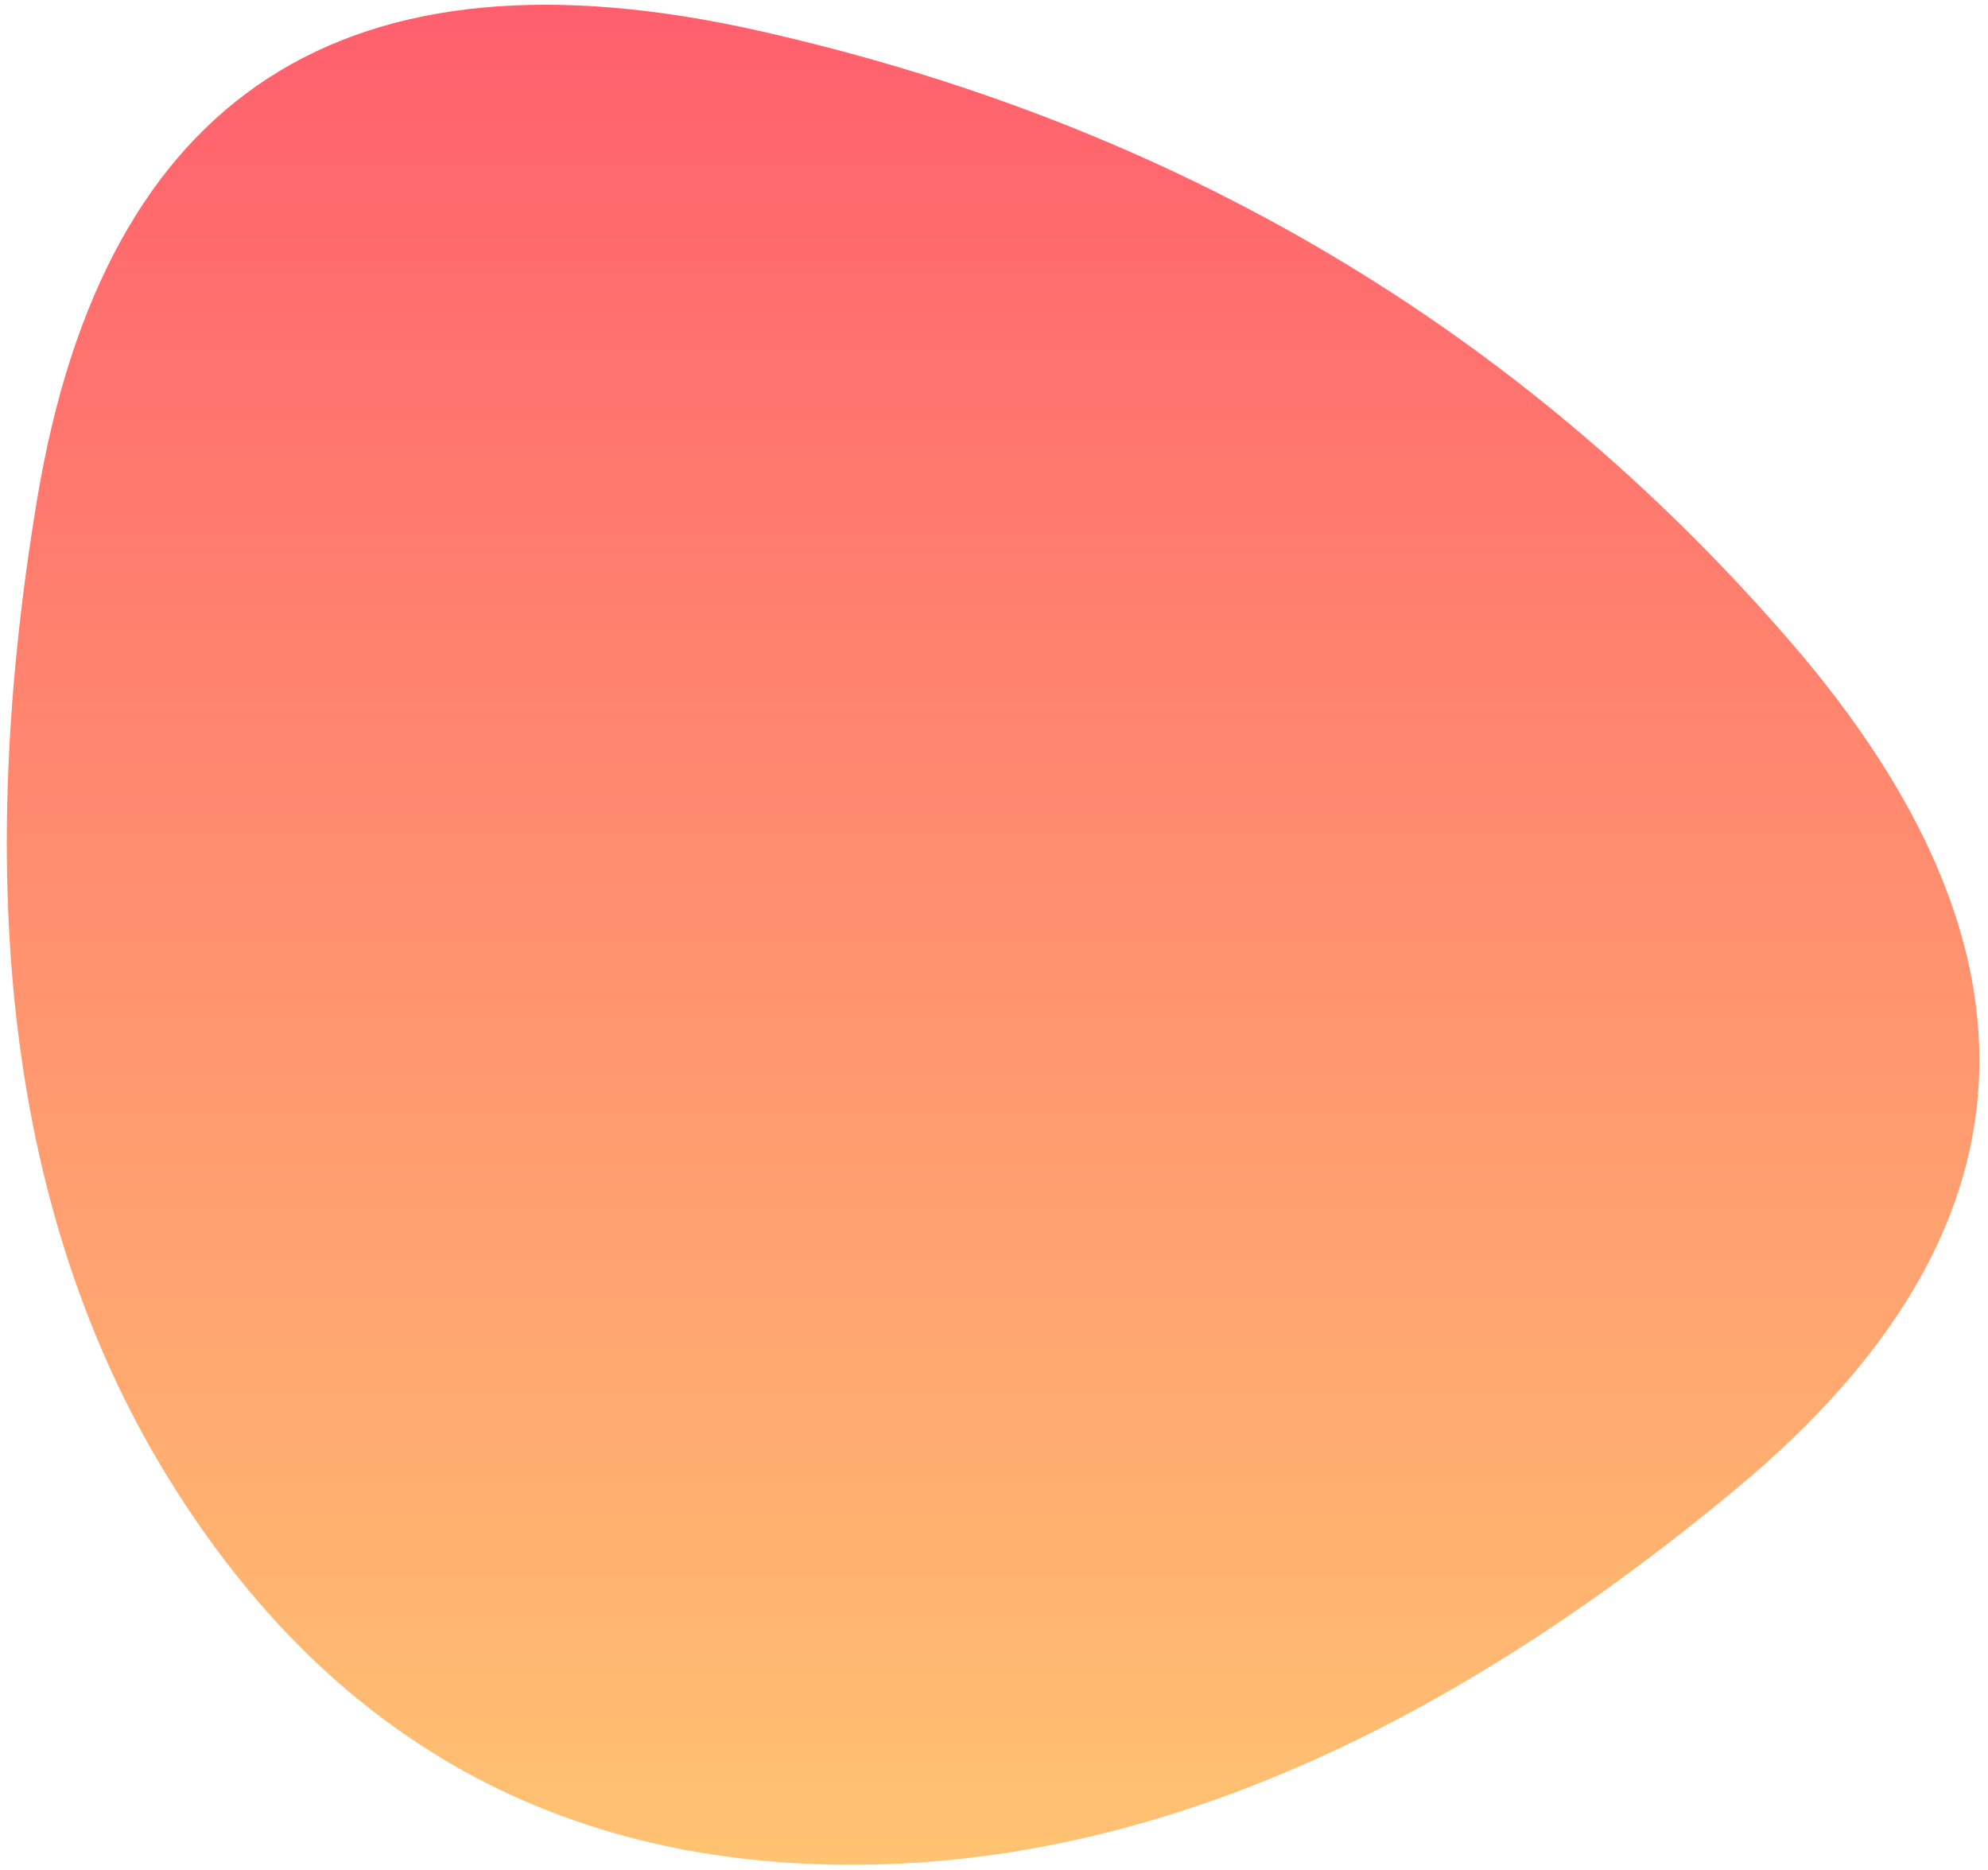
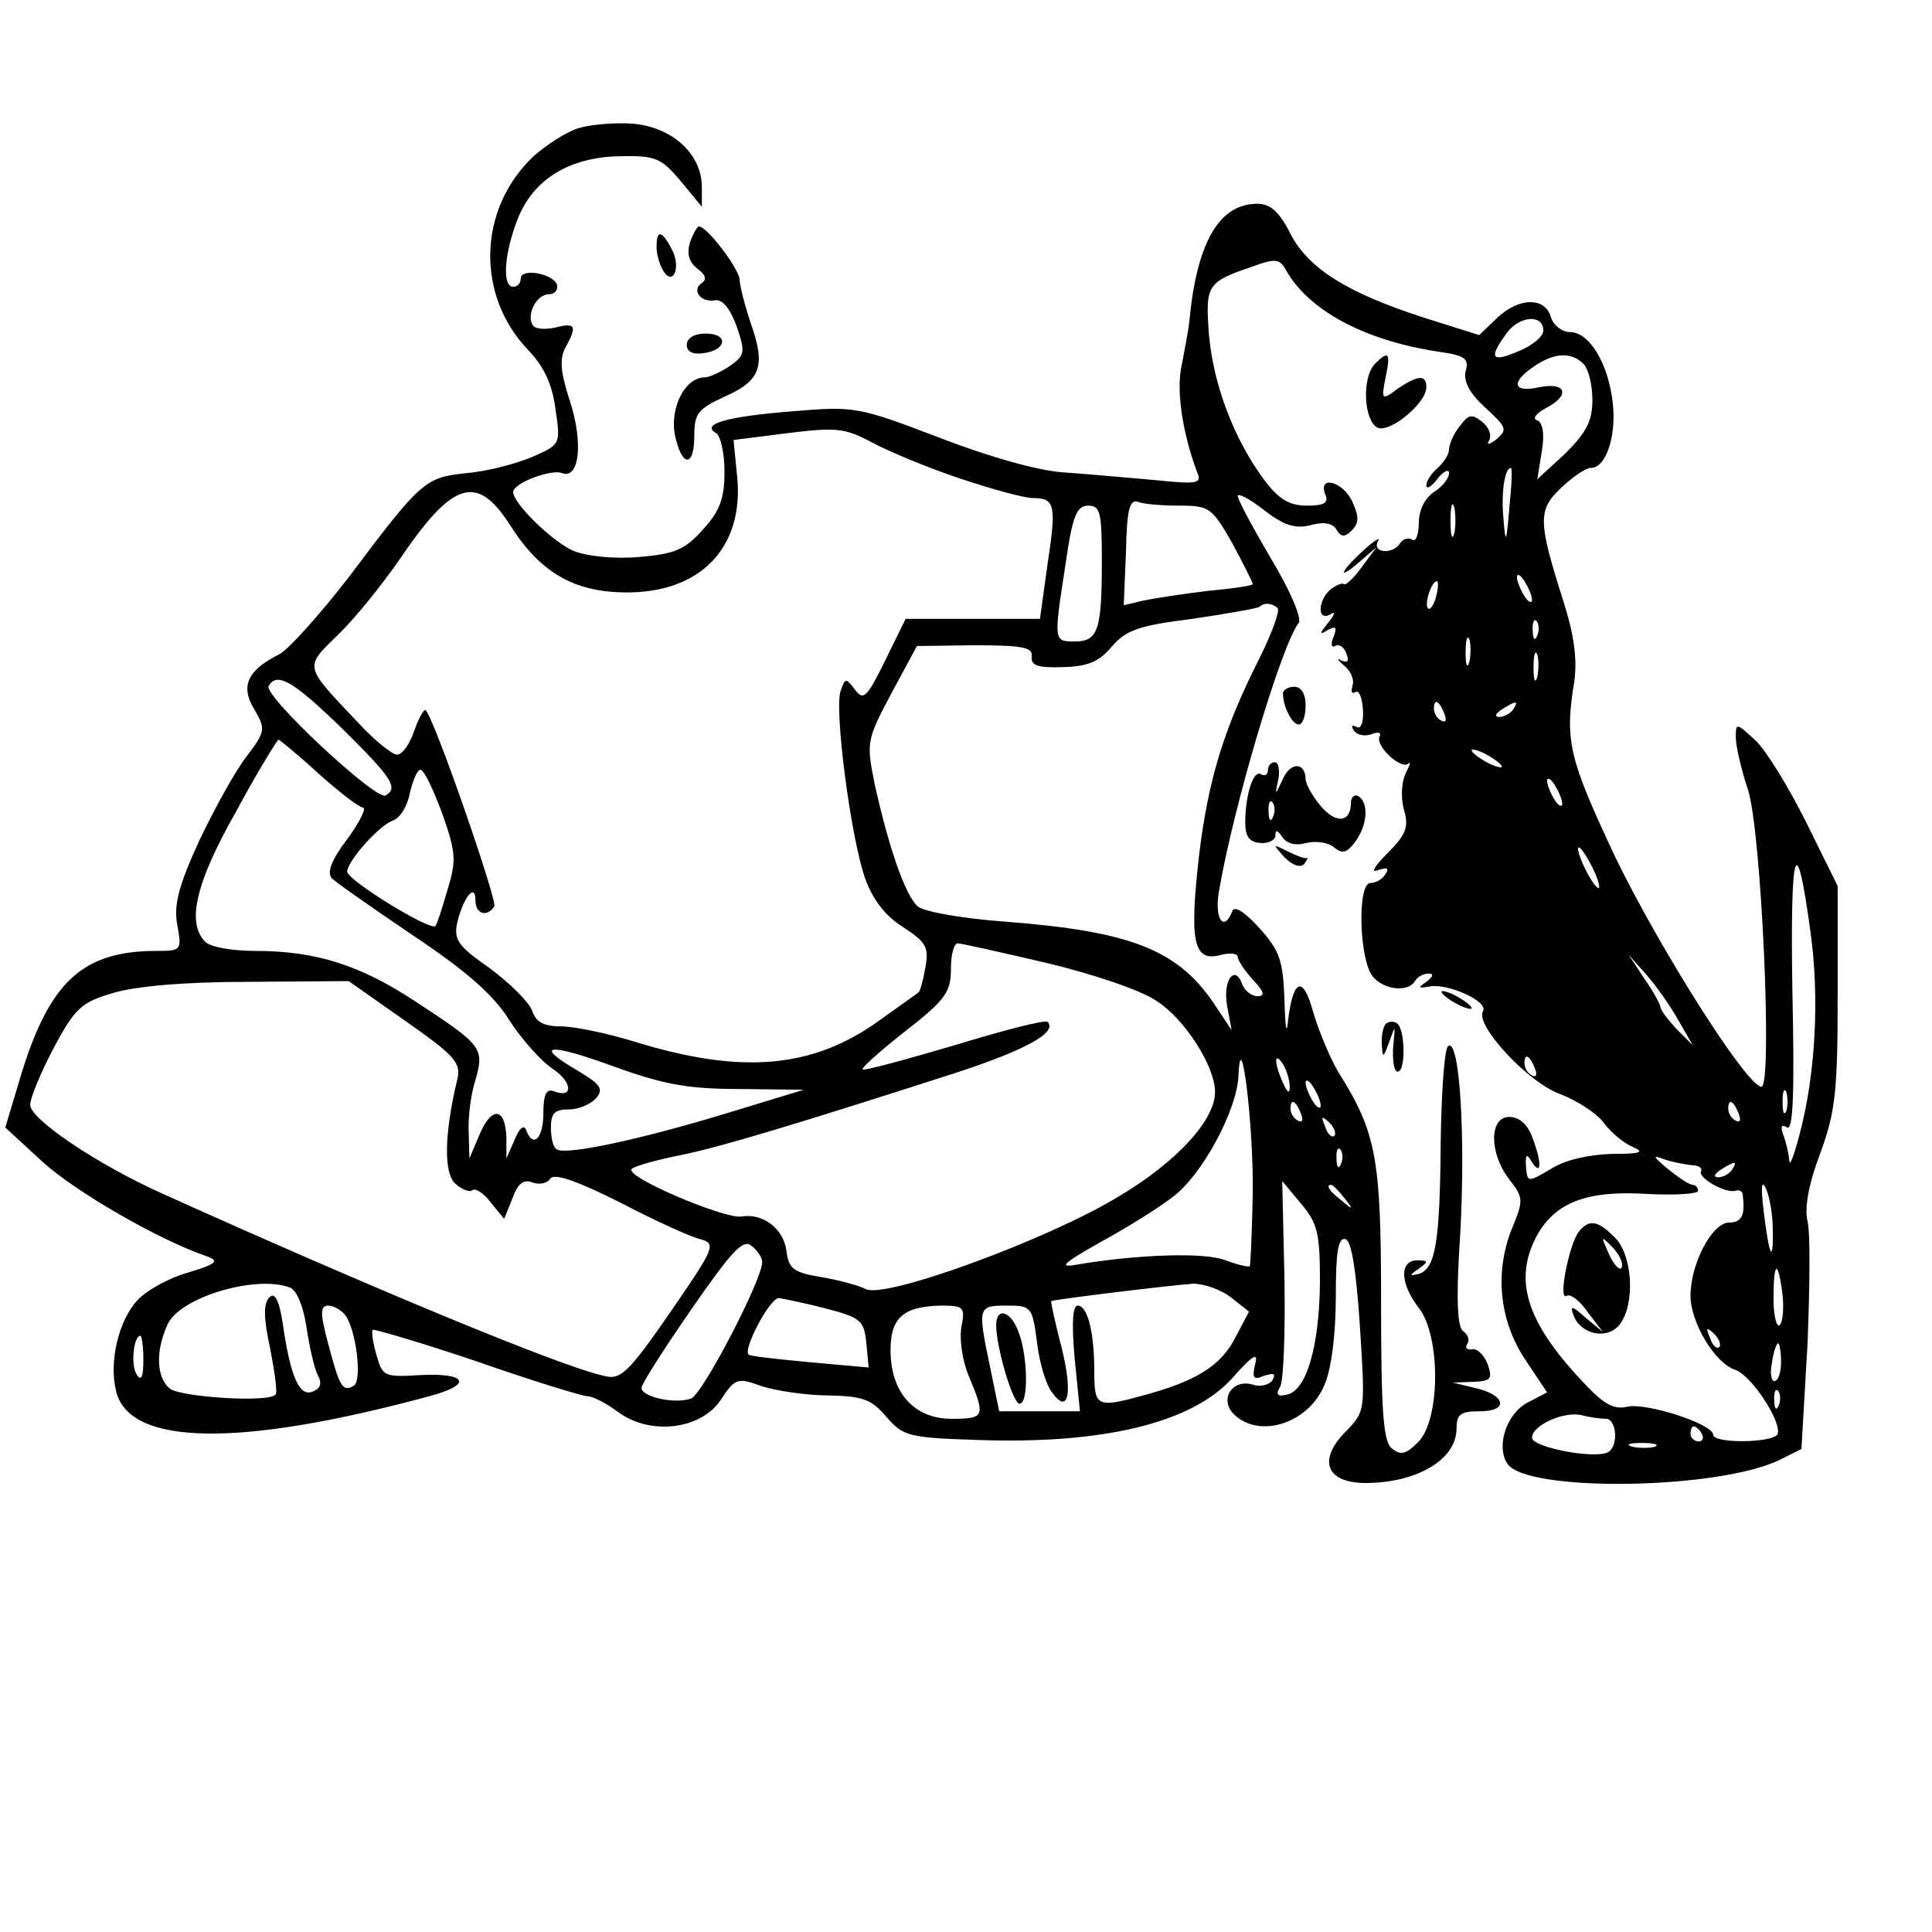
- <svg xmlns="http://www.w3.org/2000/svg" width="117" height="110" viewBox="0 0 117 110" fill="none">
-   <path d="M102.282 87.513C84.385 102.427 66.874 109.829 49.75 109.719C32.626 109.608 19.424 102.151 10.144 87.347C0.864 72.543 -1.787 53.209 2.19 29.346C6.167 5.483 20.363 -3.686 44.779 1.837C69.194 7.361 89.356 19.293 105.265 37.632C121.174 55.971 120.18 72.598 102.282 87.513Z" fill="url(#paint0_linear)" />
-   <defs>
-     <linearGradient id="paint0_linear" x1="0.4" y1="0.28" x2="0.4" y2="109.72" gradientUnits="userSpaceOnUse">
-       <stop stop-color="#FF5F6D" />
-       <stop offset="1" stop-color="#FFC371" />
-     </linearGradient>
-   </defs>
+ <svg xmlns="http://www.w3.org/2000/svg" version="1.0" width="256pt" height="256pt" viewBox="0 0 256 256" preserveAspectRatio="xMidYMid meet">
+   <g transform="translate(0,256) scale(0.1,-0.1)" fill="#000000" stroke="none">
+     <path d="M766 2390 c-16 -5 -42 -22 -59 -37 -74 -70 -77 -185 -6 -258 20 -21 31 -45 35 -77 7 -47 7 -47 -32 -64 -22 -9 -60 -19 -87 -21 -54 -6 -59 -10 -155 -138 -38 -49 -79 -95 -92 -102 -42 -21 -52 -42 -33 -73 15 -26 15 -29 -10 -62 -15 -19 -43 -70 -63 -112 -28 -61 -34 -86 -29 -112 6 -33 5 -34 -27 -34 -98 0 -142 -40 -180 -164 l-21 -70 50 -46 c43 -39 153 -103 218 -125 16 -6 11 -10 -25 -21 -26 -7 -56 -24 -68 -37 -25 -27 -38 -82 -28 -121 18 -72 164 -74 415 -6 57 15 51 31 -11 28 -49 -3 -51 -2 -59 26 -5 17 -7 32 -5 34 2 1 64 -17 138 -42 74 -26 140 -46 146 -46 7 0 25 -9 41 -21 42 -31 109 -24 136 16 19 29 22 30 55 18 19 -6 59 -12 88 -12 45 -1 57 -5 77 -29 22 -25 29 -27 119 -30 166 -6 284 22 338 81 28 32 36 36 31 19 -4 -18 -2 -21 12 -15 13 4 16 3 11 -6 -4 -6 -16 -9 -25 -6 -28 9 -46 -19 -26 -39 34 -33 99 -12 120 39 9 20 15 67 15 116 0 60 3 80 13 77 8 -3 14 -41 19 -116 7 -110 7 -112 -17 -137 -41 -40 -28 -72 30 -70 67 2 115 33 115 72 0 19 5 23 31 23 39 0 34 22 -7 31 l-29 7 27 1 c24 1 26 4 19 24 -5 12 -14 21 -21 19 -6 -1 -9 2 -6 7 4 5 1 13 -5 17 -8 5 -10 42 -4 131 7 130 -1 257 -16 247 -5 -3 -9 -60 -10 -127 -1 -134 -7 -168 -29 -175 -13 -3 -13 -2 0 7 13 9 13 11 -2 11 -24 0 -23 -31 2 -63 29 -37 29 -148 -1 -178 -16 -16 -23 -18 -35 -8 -11 9 -14 48 -14 193 0 192 -6 225 -57 306 -11 19 -26 55 -33 79 -13 48 -26 45 -33 -9 -2 -23 -4 -15 -5 25 -2 52 -6 65 -33 95 -20 22 -33 30 -36 23 -11 -29 -24 -11 -18 25 19 112 82 325 106 357 4 6 -12 44 -37 85 -24 41 -44 78 -44 83 0 4 16 -4 35 -19 26 -20 41 -25 61 -20 18 5 30 3 35 -6 6 -10 11 -10 20 -1 10 10 10 18 1 38 -12 27 -46 36 -36 10 5 -11 -1 -15 -24 -15 -23 0 -37 8 -56 33 -40 53 -68 126 -74 193 -5 67 -3 70 58 91 30 11 36 10 44 -5 30 -53 103 -93 202 -108 35 -5 41 -9 36 -26 -3 -13 5 -29 26 -48 28 -26 30 -29 15 -42 -9 -7 -14 -8 -10 -2 4 7 0 18 -9 25 -14 11 -18 10 -30 -6 -8 -10 -14 -24 -14 -31 0 -6 -7 -17 -15 -24 -8 -7 -15 -17 -15 -23 0 -6 7 -2 15 9 8 10 15 13 15 7 0 -7 -9 -18 -20 -25 -12 -8 -20 -24 -20 -41 0 -15 -4 -26 -9 -22 -5 3 -12 1 -16 -5 -9 -15 -38 -13 -29 3 4 6 -5 1 -19 -12 -32 -29 -36 -42 -5 -15 l22 19 -20 -27 c-10 -14 -21 -24 -23 -22 -2 2 -10 -1 -18 -7 -17 -15 -18 -43 0 -33 7 5 6 0 -3 -11 -12 -15 -12 -17 -1 -10 11 6 13 4 8 -9 -4 -9 -3 -15 2 -12 5 3 12 -1 15 -10 4 -10 2 -13 -7 -9 -6 4 -5 1 4 -7 9 -7 14 -19 11 -27 -2 -8 -1 -11 4 -8 5 3 9 -8 10 -24 1 -17 -3 -26 -9 -22 -6 3 -7 1 -3 -5 4 -6 14 -8 23 -5 9 4 14 2 11 -3 -6 -12 28 -44 38 -36 4 4 2 -2 -3 -12 -6 -12 -7 -31 -3 -48 7 -23 4 -33 -21 -58 -18 -18 -23 -27 -13 -23 12 4 15 3 10 -5 -4 -7 -13 -12 -20 -12 -18 0 -15 -102 3 -124 15 -18 47 -21 56 -6 3 6 12 10 18 10 7 0 6 -4 -3 -11 -12 -8 -11 -9 5 -6 24 4 78 -20 70 -33 -11 -18 60 -95 103 -110 23 -9 49 -26 58 -39 9 -12 26 -26 38 -31 16 -7 9 -9 -29 -9 -30 -1 -62 -8 -80 -20 -31 -18 -31 -18 -33 3 -1 17 1 18 8 6 13 -20 13 1 0 34 -6 16 -17 26 -30 26 -27 0 -27 -48 0 -83 18 -23 19 -27 5 -61 -25 -59 -19 -124 15 -176 l30 -45 -25 -13 c-28 -14 -43 -57 -28 -81 24 -39 282 -35 362 5 l28 14 8 138 c3 75 4 149 0 164 -4 17 1 48 17 90 20 55 23 81 23 209 l0 145 -42 85 c-23 46 -53 95 -67 108 -25 23 -26 24 -26 4 0 -11 7 -42 16 -69 18 -54 33 -394 18 -394 -20 1 -136 185 -194 305 -61 130 -67 153 -54 232 4 29 0 61 -14 105 -34 107 -35 122 -3 152 15 14 32 26 39 26 20 0 34 42 29 86 -6 53 -31 94 -57 94 -10 0 -22 9 -25 20 -8 27 -43 26 -72 -2 l-23 -22 -73 23 c-102 33 -153 65 -177 111 -15 30 -27 40 -44 40 -50 0 -80 -50 -90 -155 -1 -11 -6 -37 -10 -58 -8 -34 1 -91 20 -142 7 -16 2 -17 -57 -11 -35 3 -89 8 -119 10 -33 2 -98 20 -165 46 -108 41 -112 42 -195 35 -88 -7 -122 -17 -101 -29 6 -4 11 -27 11 -51 0 -35 -6 -52 -28 -76 -24 -27 -37 -33 -85 -37 -34 -3 -69 1 -87 8 -28 12 -80 63 -80 78 0 12 51 31 65 25 23 -8 28 41 10 96 -12 37 -14 55 -6 70 16 29 14 34 -13 27 -14 -3 -27 -2 -30 3 -9 14 5 41 21 41 8 0 13 6 11 13 -6 15 -48 22 -48 8 0 -6 -4 -11 -10 -11 -15 0 -12 44 6 90 21 53 69 82 136 83 46 1 54 -2 80 -33 l28 -34 0 26 c0 44 -39 79 -90 84 -25 2 -58 -1 -74 -6z m1279 -268 c0 -8 -15 -20 -32 -27 -37 -16 -41 -10 -17 23 17 24 49 26 49 4z m53 -44 c7 -7 12 -28 12 -48 0 -28 -8 -43 -36 -71 l-37 -34 6 37 c4 24 1 38 -6 41 -7 2 -2 9 11 16 33 17 28 35 -8 28 -35 -8 -39 6 -8 27 27 19 50 20 66 4z m-826 -152 c42 -14 85 -26 97 -26 29 0 31 -9 19 -88 l-10 -72 -89 0 -89 0 -27 -55 c-24 -49 -29 -54 -40 -39 -12 16 -13 16 -19 -1 -9 -23 13 -193 32 -248 10 -28 26 -50 50 -65 32 -21 35 -27 30 -55 -3 -17 -7 -31 -9 -32 -1 -1 -25 -18 -53 -38 -88 -63 -182 -71 -324 -27 -36 11 -79 20 -97 20 -23 0 -33 6 -38 21 -4 11 -29 36 -56 56 -43 30 -48 38 -43 61 8 33 24 53 24 29 0 -18 15 -23 25 -8 4 8 -79 248 -91 260 -2 2 -9 -10 -15 -27 -6 -18 -16 -32 -23 -32 -6 0 -30 19 -52 43 -72 76 -71 72 -26 116 22 21 58 66 81 99 71 105 103 115 147 46 40 -63 85 -89 155 -89 97 0 154 59 146 151 l-5 51 71 9 c65 8 76 7 112 -12 22 -12 75 -34 117 -48z m728 -38 c-4 -49 -5 -50 -8 -14 -3 34 2 66 10 66 2 0 1 -24 -2 -52z m-437 2 c40 0 43 -3 70 -50 15 -28 27 -52 27 -54 0 -2 -27 -6 -60 -9 -33 -4 -72 -10 -86 -13 l-25 -6 3 71 c1 56 5 70 16 66 7 -3 32 -5 55 -5z m364 -37 c-3 -10 -5 -2 -5 17 0 19 2 27 5 18 2 -10 2 -26 0 -35z m-467 -37 c0 -91 -5 -106 -36 -106 -28 0 -28 0 -12 103 9 64 15 77 30 77 16 0 18 -9 18 -74z m570 -51 c0 -5 -5 -3 -10 5 -5 8 -10 20 -10 25 0 6 5 3 10 -5 5 -8 10 -19 10 -25z m-127 5 c-3 -12 -8 -19 -11 -16 -5 6 5 36 12 36 2 0 2 -9 -1 -20z m-210 -16 c3 -4 -8 -34 -25 -68 -46 -91 -67 -159 -79 -258 -13 -113 -8 -142 26 -134 14 4 25 3 25 -2 0 -4 9 -18 20 -30 15 -16 17 -22 6 -22 -7 0 -17 7 -20 16 -10 27 -26 5 -20 -29 l6 -32 -20 30 c-49 76 -111 101 -283 114 -54 4 -105 13 -113 20 -16 14 -38 76 -57 162 -11 55 -11 58 22 120 l34 63 77 1 c64 0 77 -3 75 -15 -1 -12 8 -15 41 -14 34 1 48 7 65 27 19 22 35 28 107 37 47 7 87 14 89 16 6 6 17 5 24 -2z m344 -36 c-3 -8 -6 -5 -6 6 -1 11 2 17 5 13 3 -3 4 -12 1 -19z m-90 -35 c-3 -10 -5 -4 -5 12 0 17 2 24 5 18 2 -7 2 -21 0 -30z m90 -20 c-3 -10 -5 -4 -5 12 0 17 2 24 5 18 2 -7 2 -21 0 -30z m-1584 -68 c67 -66 75 -79 58 -89 -12 -8 -163 133 -155 145 11 19 32 7 97 -56z m1461 19 c3 -8 2 -12 -4 -9 -6 3 -10 10 -10 16 0 14 7 11 14 -7z m91 6 c-3 -5 -12 -10 -18 -10 -7 0 -6 4 3 10 19 12 23 12 15 0z m-1583 -85 c28 -25 54 -45 59 -45 5 0 -4 -19 -21 -42 -22 -29 -27 -45 -20 -52 6 -6 55 -40 108 -76 69 -46 106 -78 127 -112 16 -25 42 -54 57 -64 27 -18 28 -40 2 -30 -10 4 -14 -4 -14 -29 0 -34 -14 -47 -23 -22 -3 7 -9 2 -15 -13 l-11 -25 0 27 c-1 40 -19 43 -35 6 l-14 -33 -1 35 c-1 19 3 51 9 69 12 42 9 46 -78 103 -74 49 -133 68 -214 68 -30 0 -59 5 -66 12 -25 25 -13 78 41 173 28 52 54 94 56 95 1 0 26 -20 53 -45z m1568 9 c0 -2 -9 0 -20 6 -11 6 -20 13 -20 16 0 2 9 0 20 -6 11 -6 20 -13 20 -16z m-1404 -62 c18 -51 19 -62 7 -101 -7 -24 -14 -46 -16 -48 -7 -7 -117 61 -117 72 1 15 42 61 61 68 9 3 19 19 22 36 4 17 10 31 14 31 5 0 17 -26 29 -58z m1484 13 c0 -5 -5 -3 -10 5 -5 8 -10 20 -10 25 0 6 5 3 10 -5 5 -8 10 -19 10 -25z m49 -110 c0 -5 -6 1 -14 15 -8 14 -14 30 -14 35 0 6 6 -1 14 -15 8 -14 14 -29 14 -35z m280 -60 c12 -86 7 -189 -15 -270 -7 -27 -13 -42 -13 -33 -1 9 -4 24 -8 34 -4 11 -3 15 5 10 8 -4 10 46 7 181 -3 192 5 218 24 78z m-1012 -41 c59 -14 125 -36 145 -50 38 -24 78 -87 78 -121 0 -37 -50 -92 -127 -138 -95 -58 -312 -137 -336 -123 -10 5 -36 12 -60 16 -36 6 -42 11 -45 35 -4 29 -31 50 -60 45 -23 -3 -155 53 -145 63 4 4 33 12 63 18 55 11 160 43 362 108 96 31 140 55 126 69 -3 3 -58 -11 -123 -31 -65 -19 -119 -34 -122 -32 -2 2 24 25 57 51 53 41 60 52 60 82 0 19 4 34 9 34 5 0 58 -12 118 -26z m837 -76 l19 -33 -22 22 c-11 12 -21 25 -21 29 0 3 -9 20 -21 37 l-21 32 24 -27 c13 -15 32 -42 42 -60z m-1688 0 c67 -47 75 -56 70 -78 -18 -75 -18 -126 -2 -139 9 -8 19 -11 22 -8 4 3 15 -4 24 -16 l18 -22 11 27 c7 20 15 26 27 21 9 -3 19 -1 23 5 5 8 34 -2 92 -31 46 -24 94 -46 107 -49 21 -6 20 -10 -40 -97 -56 -81 -66 -90 -88 -84 -59 13 -311 118 -584 241 -87 39 -176 99 -176 118 0 9 14 43 31 75 28 53 37 61 78 73 29 9 94 15 179 15 l134 1 74 -52z m444 -91 l85 -1 -105 -32 c-112 -34 -210 -55 -222 -47 -5 2 -8 15 -8 29 0 19 5 24 24 24 13 0 29 7 36 15 10 12 6 18 -24 36 -60 35 -41 38 47 6 66 -24 99 -30 167 -30z m680 -137 c-1 -52 -3 -96 -4 -98 -2 -1 -16 2 -32 8 -27 11 -117 8 -199 -6 -23 -4 -15 3 33 30 35 19 78 46 96 60 39 29 85 115 87 160 3 75 20 -64 19 -154z m49 140 c0 -10 -3 -8 -9 5 -12 27 -12 43 0 25 5 -8 9 -22 9 -30z m325 24 c3 -8 2 -12 -4 -9 -6 3 -10 10 -10 16 0 14 7 11 14 -7z m-284 -49 c0 -5 -5 -3 -10 5 -5 8 -10 20 -10 25 0 6 5 3 10 -5 5 -8 10 -19 10 -25z m617 -7 c-3 -7 -5 -2 -5 12 0 14 2 19 5 13 2 -7 2 -19 0 -25z m-643 -4 c3 -8 2 -12 -4 -9 -6 3 -10 10 -10 16 0 14 7 11 14 -7z m580 0 c3 -8 2 -12 -4 -9 -6 3 -10 10 -10 16 0 14 7 11 14 -7z m-536 -29 c-3 -3 -9 2 -12 12 -6 14 -5 15 5 6 7 -7 10 -15 7 -18z m9 -37 c-3 -8 -6 -5 -6 6 -1 11 2 17 5 13 3 -3 4 -12 1 -19z m465 -2 c9 0 14 -4 12 -8 -5 -8 31 -29 45 -26 5 2 9 0 10 -4 4 -28 -1 -38 -18 -38 -22 0 -51 -54 -51 -97 0 -35 32 -89 59 -98 22 -7 64 -72 56 -86 -8 -11 -85 -12 -85 0 0 14 -89 43 -114 37 -17 -4 -30 3 -53 27 -79 82 -98 138 -68 197 24 46 66 63 147 58 37 -2 68 0 68 4 0 4 -3 8 -7 8 -5 0 -19 10 -33 21 -20 17 -21 19 -5 13 11 -4 28 -7 37 -8z m53 -6 c-3 -5 -12 -10 -18 -10 -7 0 -6 4 3 10 19 12 23 12 15 0z m54 -79 c1 -48 -5 -35 -12 24 -4 32 -3 43 3 30 5 -11 9 -35 9 -54z m-600 -71 c-1 -85 -18 -143 -44 -148 -12 -3 -15 0 -9 10 5 7 7 72 6 143 l-3 130 25 -30 c22 -26 25 -39 25 -105z m32 113 c13 -16 12 -17 -3 -4 -17 13 -22 21 -14 21 2 0 10 -8 17 -17z m-771 -85 c0 -24 -79 -175 -94 -181 -21 -8 -66 2 -66 14 0 5 30 52 66 104 54 78 69 94 80 84 8 -6 14 -16 14 -21z m1352 -44 c2 -19 0 -37 -4 -40 -4 -3 -8 13 -8 35 0 51 6 53 12 5z m-1978 10 c9 -3 18 -25 22 -52 4 -26 10 -54 15 -64 6 -11 4 -18 -7 -22 -17 -7 -29 19 -39 88 -5 34 -11 44 -18 37 -8 -8 -8 -27 1 -68 6 -31 10 -59 7 -61 -10 -11 -126 -3 -140 8 -18 15 -19 50 -3 85 16 36 117 66 162 49z m1247 -13 l24 -19 -19 -36 c-19 -36 -51 -56 -121 -75 -62 -17 -65 -15 -65 32 0 52 -9 87 -22 87 -7 0 -8 -25 -4 -70 l7 -70 -53 0 -54 0 -12 58 c-17 81 -16 82 22 82 32 0 34 -1 40 -48 3 -27 12 -57 20 -67 22 -31 28 0 12 62 -8 31 -14 58 -13 59 3 2 157 21 188 23 15 0 37 -8 50 -18z m-536 -15 c46 -12 50 -16 53 -46 l3 -32 -78 7 c-43 4 -79 8 -81 10 -8 7 28 75 40 75 7 -1 36 -7 63 -14z m-638 -8 c15 -19 23 -87 12 -94 -15 -9 -19 -2 -34 55 -11 41 -11 51 0 51 7 0 17 -6 22 -12z m817 -16 c-3 -16 1 -45 10 -66 22 -53 21 -56 -23 -56 -50 0 -81 35 -81 91 0 43 17 58 67 59 30 0 32 -2 27 -28z m1004 -27 c-3 -3 -9 2 -12 12 -6 14 -5 15 5 6 7 -7 10 -15 7 -18z m-2088 -17 c0 -23 -3 -29 -9 -19 -8 12 -4 51 5 51 2 0 4 -15 4 -32z m2170 -3 c0 -14 -4 -25 -9 -25 -4 0 -6 11 -3 25 2 14 6 25 8 25 2 0 4 -11 4 -25z m-3 -57 c-3 -8 -6 -5 -6 6 -1 11 2 17 5 13 3 -3 4 -12 1 -19z m-229 -18 c14 0 17 -36 3 -44 -16 -10 -101 6 -101 19 0 16 41 35 65 30 11 -3 26 -5 33 -5z m127 -20 c3 -5 1 -10 -4 -10 -6 0 -11 5 -11 10 0 6 2 10 4 10 3 0 8 -4 11 -10z m-62 -17 c-7 -2 -21 -2 -30 0 -10 3 -4 5 12 5 17 0 24 -2 18 -5z" />
+     <path d="M2092 928 c-13 -17 -28 -93 -16 -85 5 3 18 -7 28 -22 l20 -26 -23 19 c-18 16 -21 17 -16 3 10 -26 46 -33 62 -11 20 28 16 91 -7 114 -23 23 -34 25 -48 8z m57 -47 c-2 -6 -10 2 -17 17 -11 25 -11 25 4 10 9 -9 15 -21 13 -27z" />
+     <path d="M1320 804 c0 -29 22 -104 31 -104 12 0 11 62 -1 94 -10 29 -30 35 -30 10z" />
+     <path d="M914 2238 c-4 -15 -1 -25 10 -34 11 -8 13 -14 6 -19 -14 -9 -2 -26 17 -23 10 2 20 -10 29 -34 12 -35 11 -39 -9 -53 -12 -8 -27 -15 -33 -15 -26 0 -46 -39 -40 -75 9 -44 26 -46 26 -2 0 29 5 35 39 51 49 21 56 41 36 97 -8 24 -15 51 -15 59 -1 14 -43 70 -54 70 -2 0 -8 -10 -12 -22z" />
+     <path d="M870 2233 c0 -10 4 -24 9 -32 13 -21 24 5 11 29 -13 25 -20 26 -20 3z" />
+     <path d="M910 2103 c0 -9 8 -13 22 -11 31 4 34 26 3 26 -15 0 -25 -6 -25 -15z" />
+     <path d="M1822 2078 c-18 -18 -15 -77 4 -85 17 -6 64 33 64 54 0 17 -11 16 -38 -2 -21 -16 -22 -15 -16 15 7 33 4 36 -14 18z" />
+     <path d="M1700 1641 c0 -17 12 -41 21 -41 5 0 9 11 9 25 0 16 -6 25 -15 25 -8 0 -15 -4 -15 -9z" />
+     <path d="M1680 1539 c0 -5 -4 -8 -9 -5 -10 7 -21 -27 -21 -64 0 -19 6 -26 20 -27 11 -1 20 4 20 10 0 8 3 7 9 -2 6 -9 18 -12 32 -8 13 3 29 1 37 -6 11 -9 17 -7 28 8 16 22 18 51 4 60 -5 3 -10 -1 -10 -9 0 -26 -20 -28 -40 -4 -11 13 -19 28 -20 35 0 23 -20 24 -30 1 -11 -23 -11 -23 -6 0 2 12 0 22 -5 22 -5 0 -9 -5 -9 -11z m7 -61 c-3 -8 -6 -5 -6 6 -1 11 2 17 5 13 3 -3 4 -12 1 -19z" />
+     <path d="M1702 1424 c11 -11 21 -14 26 -9 4 6 6 9 3 8 -2 -1 -13 3 -25 9 -20 10 -20 10 -4 -8z" />
+     <path d="M1910 1246 c0 -3 9 -10 20 -16 11 -6 20 -8 20 -6 0 3 -9 10 -20 16 -11 6 -20 8 -20 6z" />
+     <path d="M1836 1203 c-3 -3 -6 -16 -5 -27 1 -19 2 -18 10 4 8 23 8 22 5 -7 -1 -18 1 -33 6 -33 11 0 10 57 -1 64 -4 3 -11 3 -15 -1z" />
+   </g>
</svg>
